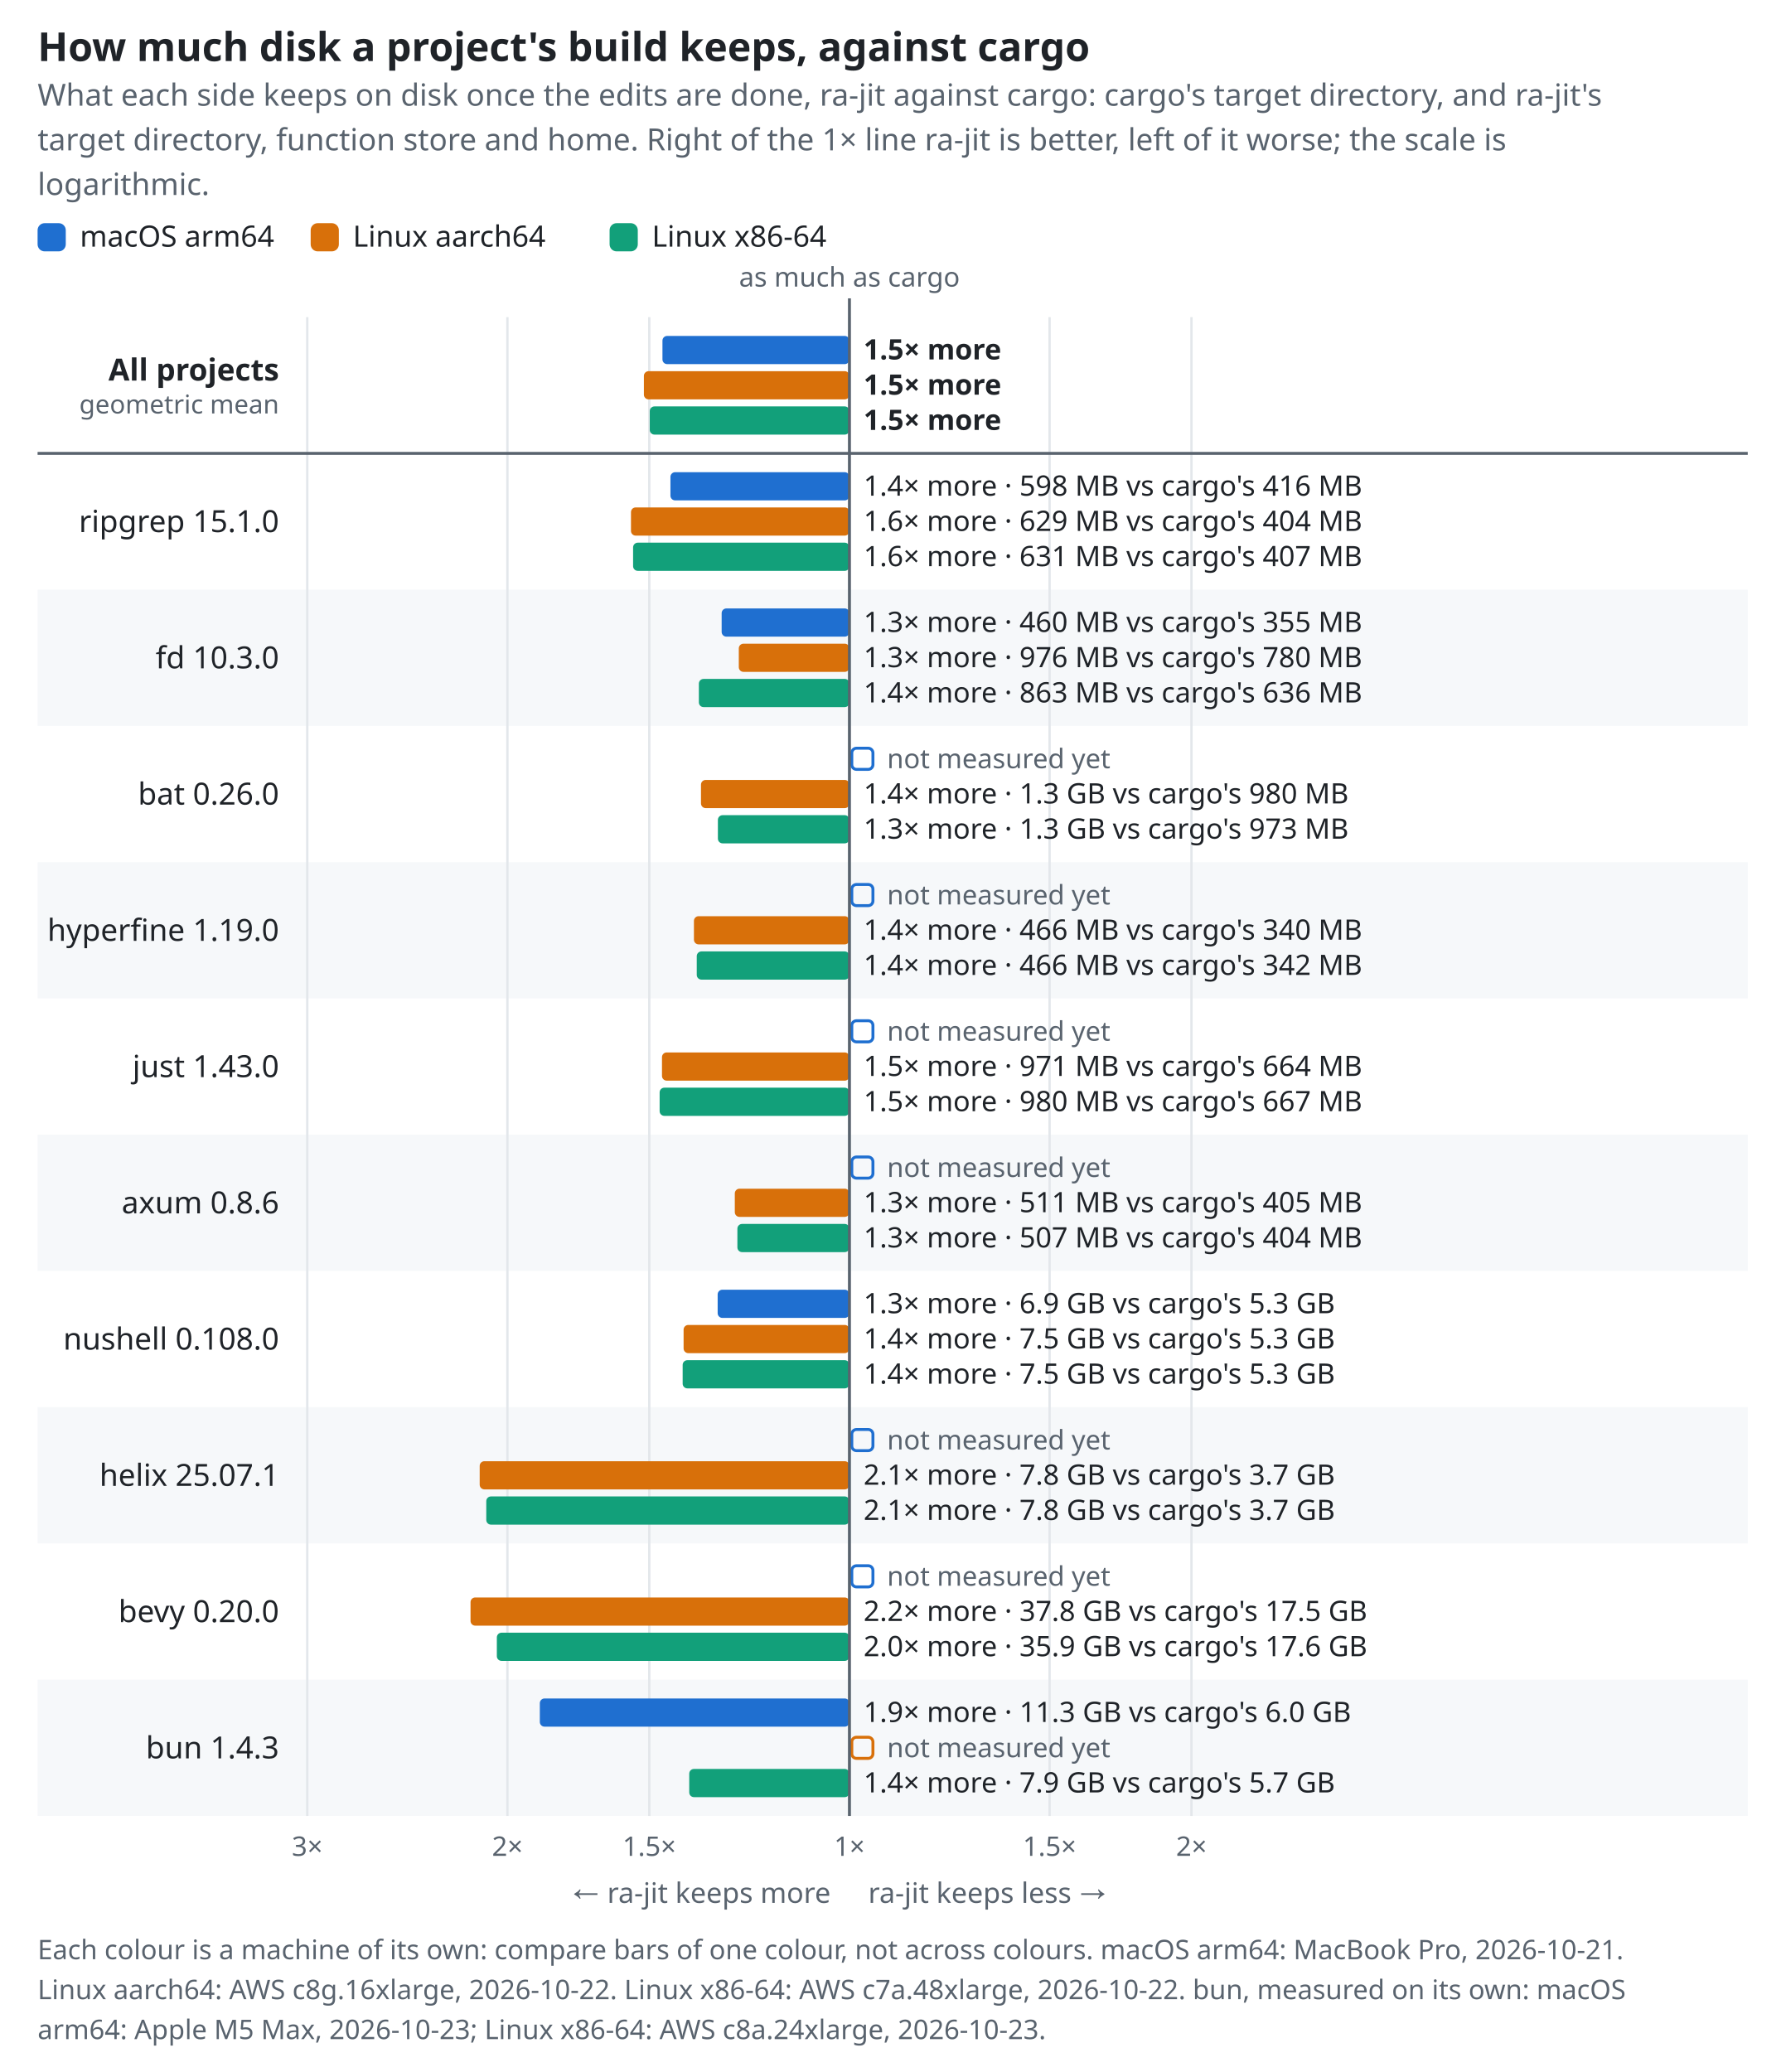
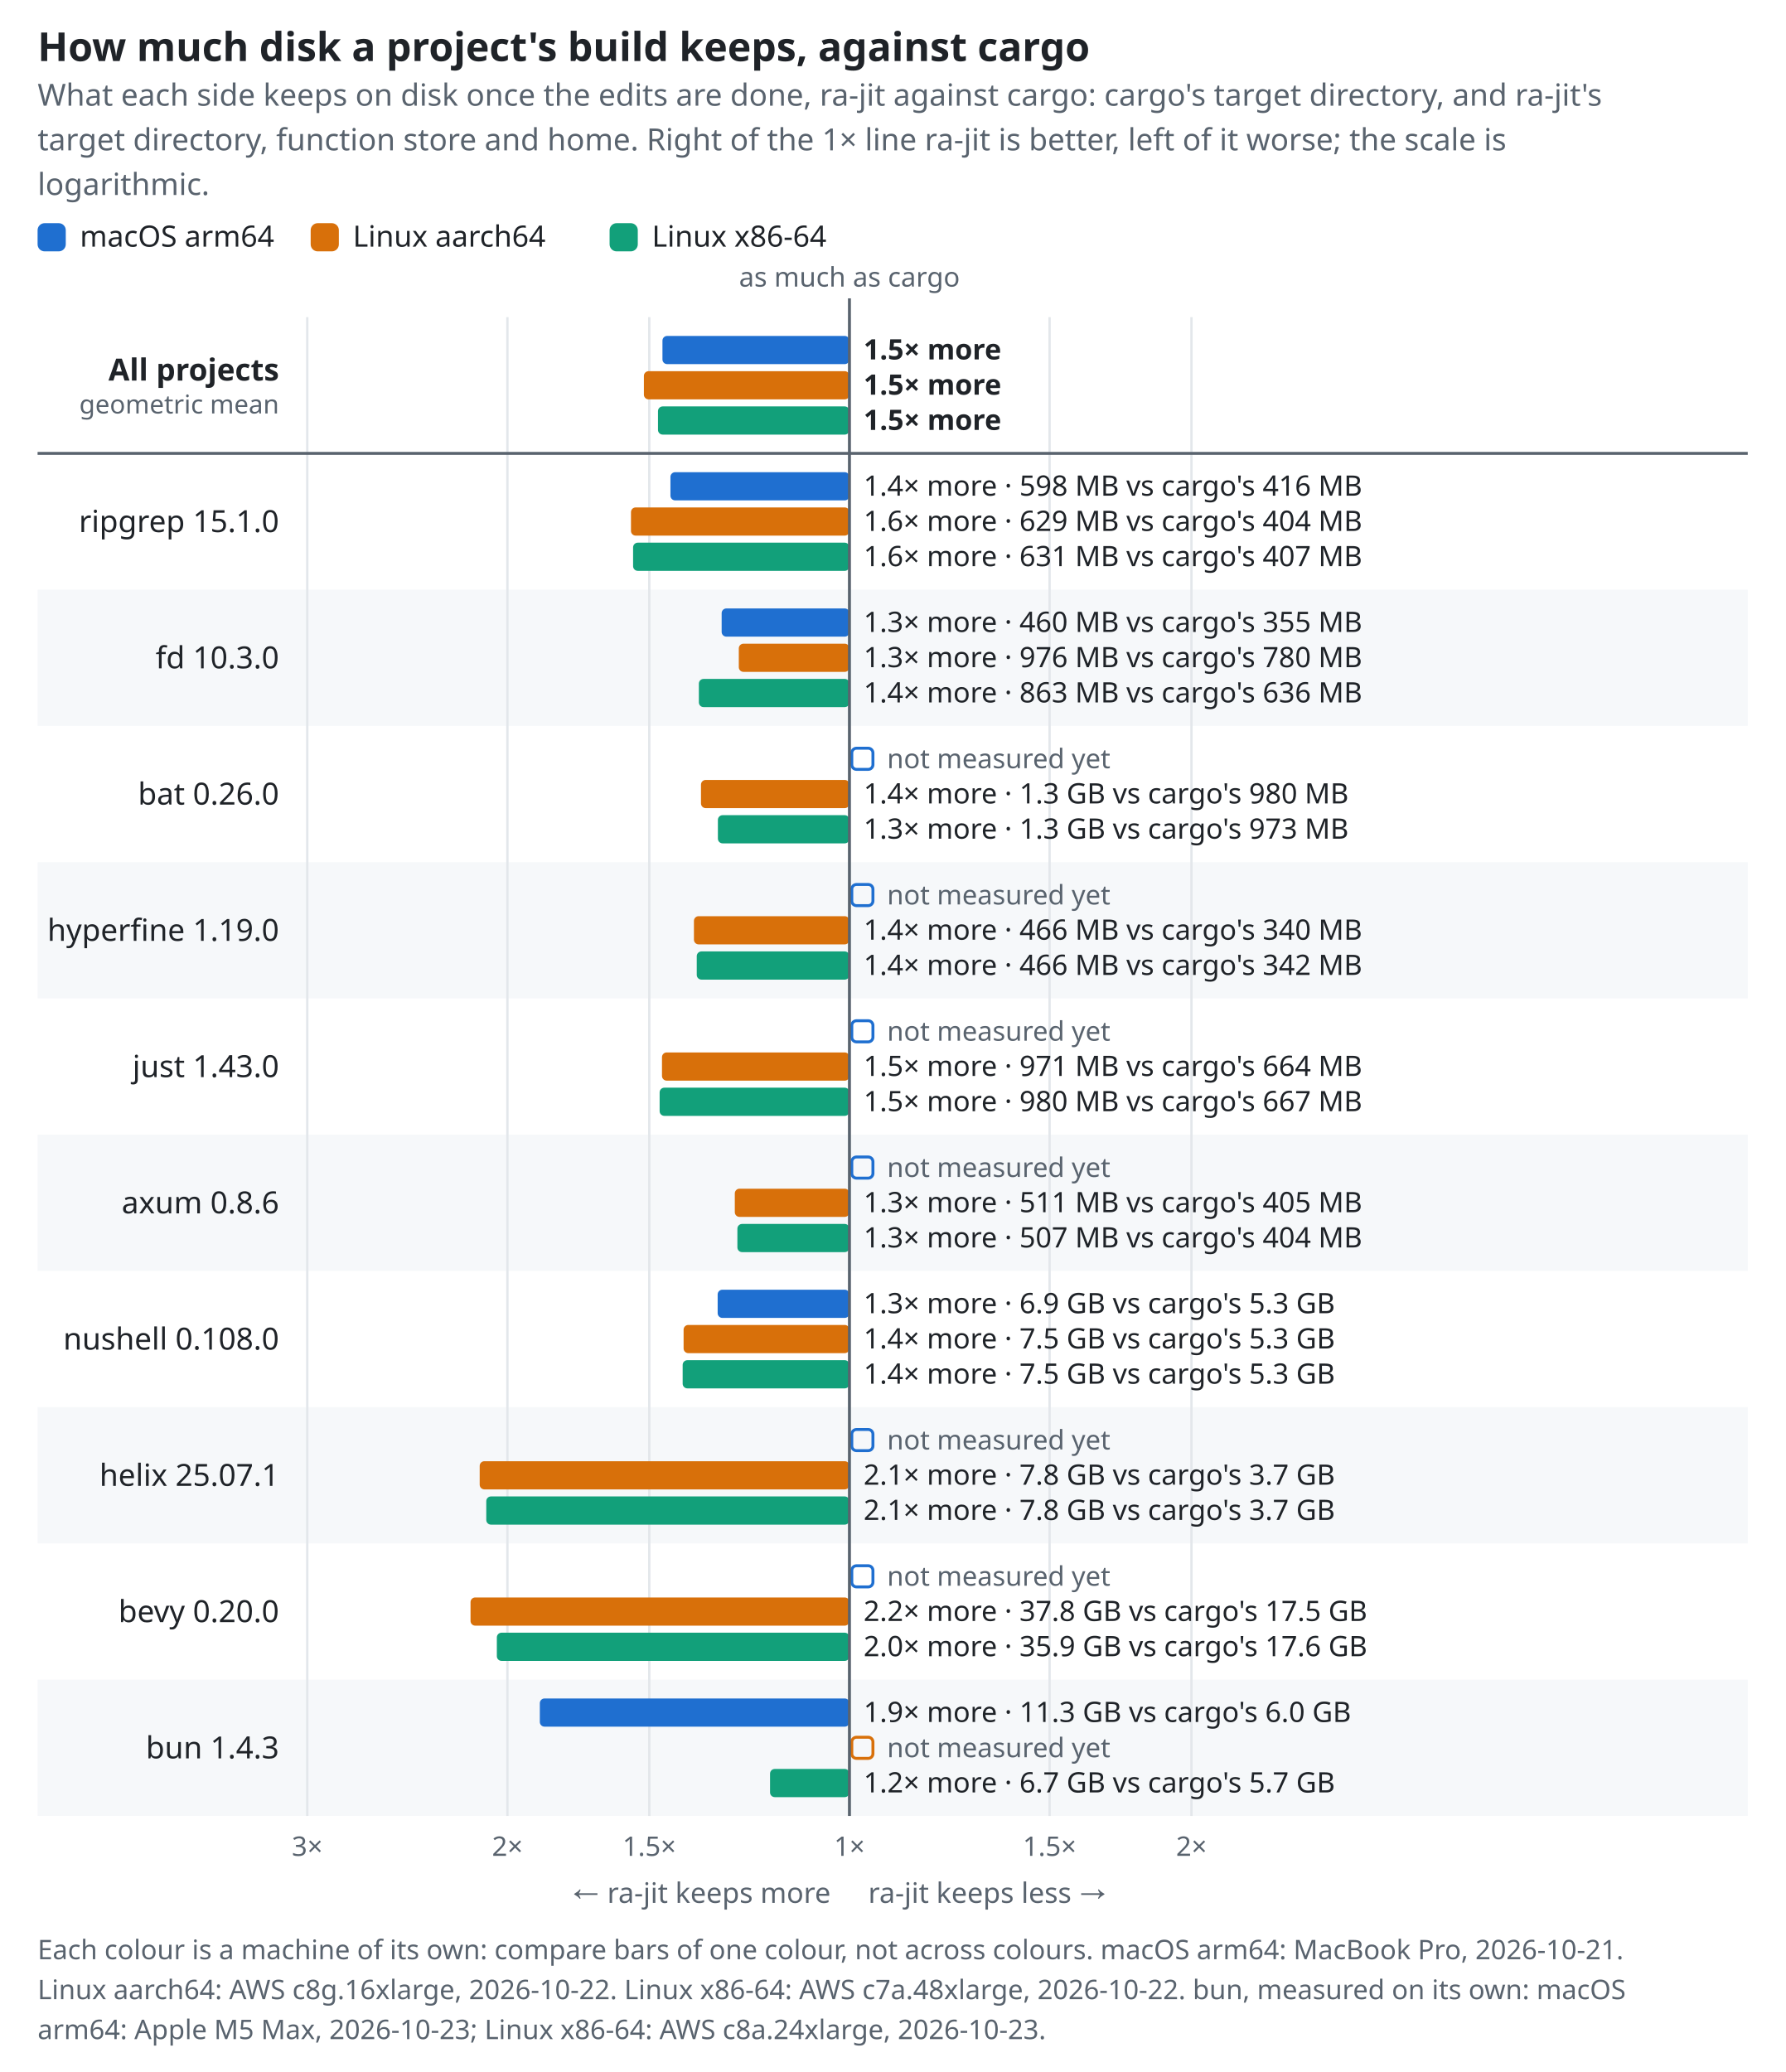
<svg xmlns="http://www.w3.org/2000/svg" width="760" height="882" viewBox="0 0 760 882" role="img" aria-label="How much disk a project's build keeps, against cargo">
  <style>text{font-family:-apple-system, BlinkMacSystemFont, 'Segoe UI', 'Noto Sans', Helvetica, Arial, sans-serif;fill:#1f2328}.d{fill:#59636e}.b{font-weight:600}.v{font-variant-numeric:tabular-nums}.g{stroke:#e3e7eb}.r{stroke:#59636e;stroke-width:1.25}.z{fill:#f6f8fa}.o{fill:none;stroke-width:1.25}.p0{fill:#1f6fd0}.w0{stroke:#1f6fd0}.p1{fill:#d8700a}.w1{stroke:#d8700a}.p2{fill:#12a07a}.w2{stroke:#12a07a}</style>
  <text x="16" y="26" font-size="17" class="b">How much disk a project's build keeps, against cargo</text>
  <text x="16" y="45" font-size="13" class="d">What each side keeps on disk once the edits are done, ra-jit against cargo: cargo's target directory, and ra-jit's</text>
  <text x="16" y="64" font-size="13" class="d">target directory, function store and home. Right of the 1× line ra-jit is better, left of it worse; the scale is</text>
  <text x="16" y="83" font-size="13" class="d">logarithmic.</text>
  <rect x="16" y="95" width="12" height="12" rx="3" class="p0" />
  <text x="34" y="105" font-size="12.5">macOS arm64</text>
  <rect x="132.25" y="95" width="12" height="12" rx="3" class="p1" />
  <text x="150.2" y="105" font-size="12.5">Linux aarch64</text>
  <rect x="259.5" y="95" width="12" height="12" rx="3" class="p2" />
  <text x="277.5" y="105" font-size="12.5">Linux x86-64</text>
  <rect x="16" y="715" width="728" height="58" class="z" />
  <rect x="16" y="599" width="728" height="58" class="z" />
  <rect x="16" y="483" width="728" height="58" class="z" />
  <rect x="16" y="367" width="728" height="58" class="z" />
  <rect x="16" y="251" width="728" height="58" class="z" />
  <line x1="130.8" y1="135" x2="130.8" y2="773" class="g" />
  <line x1="216" y1="135" x2="216" y2="773" class="g" />
  <line x1="276.4" y1="135" x2="276.4" y2="773" class="g" />
  <line x1="361.6" y1="135" x2="361.6" y2="773" class="g" />
  <line x1="446.8" y1="135" x2="446.8" y2="773" class="g" />
  <line x1="507.2" y1="135" x2="507.2" y2="773" class="g" />
  <line x1="16" y1="193" x2="744" y2="193" class="r" />
  <rect x="282" y="143" width="79.6" height="12" rx="2" class="p0" />
  <rect x="274.1" y="158" width="87.5" height="12" rx="2" class="p1" />
-   <rect x="276.6" y="173" width="85" height="12" rx="2" class="p2" />
+   <rect x="280.1" y="173" width="81.5" height="12" rx="2" class="p2" />
  <rect x="285.4" y="201" width="76.2" height="12" rx="2" class="p0" />
  <rect x="268.6" y="216" width="93" height="12" rx="2" class="p1" />
  <rect x="269.5" y="231" width="92.1" height="12" rx="2" class="p2" />
  <rect x="307.2" y="259" width="54.4" height="12" rx="2" class="p0" />
  <rect x="314.5" y="274" width="47.1" height="12" rx="2" class="p1" />
  <rect x="297.5" y="289" width="64.1" height="12" rx="2" class="p2" />
  <rect x="362.6" y="318.5" width="9" height="9" rx="2" class="o w0" />
  <rect x="298.4" y="332" width="63.2" height="12" rx="2" class="p1" />
  <rect x="305.6" y="347" width="56" height="12" rx="2" class="p2" />
  <rect x="362.6" y="376.5" width="9" height="9" rx="2" class="o w0" />
  <rect x="295.4" y="390" width="66.2" height="12" rx="2" class="p1" />
  <rect x="296.6" y="405" width="65" height="12" rx="2" class="p2" />
  <rect x="362.6" y="434.5" width="9" height="9" rx="2" class="o w0" />
  <rect x="281.8" y="448" width="79.8" height="12" rx="2" class="p1" />
  <rect x="280.8" y="463" width="80.8" height="12" rx="2" class="p2" />
  <rect x="362.6" y="492.5" width="9" height="9" rx="2" class="o w0" />
  <rect x="312.8" y="506" width="48.8" height="12" rx="2" class="p1" />
  <rect x="313.9" y="521" width="47.7" height="12" rx="2" class="p2" />
  <rect x="305.5" y="549" width="56.1" height="12" rx="2" class="p0" />
  <rect x="291" y="564" width="70.6" height="12" rx="2" class="p1" />
  <rect x="290.6" y="579" width="71" height="12" rx="2" class="p2" />
  <rect x="362.6" y="608.5" width="9" height="9" rx="2" class="o w0" />
  <rect x="204.2" y="622" width="157.4" height="12" rx="2" class="p1" />
  <rect x="207" y="637" width="154.6" height="12" rx="2" class="p2" />
  <rect x="362.6" y="666.5" width="9" height="9" rx="2" class="o w0" />
  <rect x="200.3" y="680" width="161.3" height="12" rx="2" class="p1" />
  <rect x="211.5" y="695" width="150.1" height="12" rx="2" class="p2" />
  <rect x="229.8" y="723" width="131.8" height="12" rx="2" class="p0" />
  <rect x="362.6" y="739.5" width="9" height="9" rx="2" class="o w1" />
-   <rect x="293.4" y="753" width="68.2" height="12" rx="2" class="p2" />
+   <rect x="327.8" y="753" width="33.8" height="12" rx="2" class="p2" />
  <line x1="361.6" y1="127" x2="361.6" y2="773" class="r" />
  <text x="130.8" y="790" font-size="11.5" text-anchor="middle" class="d v">3×</text>
  <text x="216" y="790" font-size="11.5" text-anchor="middle" class="d v">2×</text>
  <text x="276.4" y="790" font-size="11.5" text-anchor="middle" class="d v">1.5×</text>
  <text x="361.6" y="790" font-size="11.5" text-anchor="middle" class="d v">1×</text>
  <text x="446.8" y="790" font-size="11.5" text-anchor="middle" class="d v">1.5×</text>
  <text x="507.2" y="790" font-size="11.5" text-anchor="middle" class="d v">2×</text>
  <text x="118.8" y="162" font-size="13" text-anchor="end" class="b">All projects</text>
  <text x="118.8" y="176" font-size="11" text-anchor="end" class="d">geometric mean</text>
  <text x="367.6" y="153" font-size="12" class="v b">1.5× more</text>
  <text x="367.6" y="168" font-size="12" class="v b">1.5× more</text>
  <text x="367.6" y="183" font-size="12" class="v b">1.5× more</text>
  <text x="118.8" y="226.5" font-size="13" text-anchor="end">ripgrep 15.1.0</text>
  <text x="367.6" y="211" font-size="12" class="v">1.4× more · 598 MB vs cargo's 416 MB</text>
  <text x="367.6" y="226" font-size="12" class="v">1.6× more · 629 MB vs cargo's 404 MB</text>
  <text x="367.6" y="241" font-size="12" class="v">1.6× more · 631 MB vs cargo's 407 MB</text>
  <text x="118.8" y="284.5" font-size="13" text-anchor="end">fd 10.3.0</text>
  <text x="367.6" y="269" font-size="12" class="v">1.3× more · 460 MB vs cargo's 355 MB</text>
  <text x="367.6" y="284" font-size="12" class="v">1.3× more · 976 MB vs cargo's 780 MB</text>
  <text x="367.6" y="299" font-size="12" class="v">1.4× more · 863 MB vs cargo's 636 MB</text>
  <text x="118.8" y="342.5" font-size="13" text-anchor="end">bat 0.26.0</text>
  <text x="377.6" y="327" font-size="11.5" class="d">not measured yet</text>
  <text x="367.6" y="342" font-size="12" class="v">1.4× more · 1.3 GB vs cargo's 980 MB</text>
  <text x="367.6" y="357" font-size="12" class="v">1.3× more · 1.3 GB vs cargo's 973 MB</text>
  <text x="118.8" y="400.5" font-size="13" text-anchor="end">hyperfine 1.19.0</text>
  <text x="377.6" y="385" font-size="11.5" class="d">not measured yet</text>
  <text x="367.6" y="400" font-size="12" class="v">1.4× more · 466 MB vs cargo's 340 MB</text>
  <text x="367.6" y="415" font-size="12" class="v">1.4× more · 466 MB vs cargo's 342 MB</text>
  <text x="118.8" y="458.5" font-size="13" text-anchor="end">just 1.43.0</text>
  <text x="377.6" y="443" font-size="11.5" class="d">not measured yet</text>
  <text x="367.6" y="458" font-size="12" class="v">1.5× more · 971 MB vs cargo's 664 MB</text>
  <text x="367.6" y="473" font-size="12" class="v">1.5× more · 980 MB vs cargo's 667 MB</text>
  <text x="118.8" y="516.5" font-size="13" text-anchor="end">axum 0.8.6</text>
  <text x="377.6" y="501" font-size="11.5" class="d">not measured yet</text>
  <text x="367.6" y="516" font-size="12" class="v">1.3× more · 511 MB vs cargo's 405 MB</text>
  <text x="367.6" y="531" font-size="12" class="v">1.3× more · 507 MB vs cargo's 404 MB</text>
  <text x="118.8" y="574.5" font-size="13" text-anchor="end">nushell 0.108.0</text>
  <text x="367.6" y="559" font-size="12" class="v">1.3× more · 6.9 GB vs cargo's 5.3 GB</text>
  <text x="367.6" y="574" font-size="12" class="v">1.4× more · 7.5 GB vs cargo's 5.3 GB</text>
  <text x="367.6" y="589" font-size="12" class="v">1.4× more · 7.5 GB vs cargo's 5.3 GB</text>
  <text x="118.8" y="632.5" font-size="13" text-anchor="end">helix 25.07.1</text>
  <text x="377.6" y="617" font-size="11.5" class="d">not measured yet</text>
  <text x="367.6" y="632" font-size="12" class="v">2.1× more · 7.8 GB vs cargo's 3.7 GB</text>
  <text x="367.6" y="647" font-size="12" class="v">2.1× more · 7.8 GB vs cargo's 3.7 GB</text>
  <text x="118.8" y="690.5" font-size="13" text-anchor="end">bevy 0.20.0</text>
  <text x="377.6" y="675" font-size="11.5" class="d">not measured yet</text>
  <text x="367.6" y="690" font-size="12" class="v">2.2× more · 37.8 GB vs cargo's 17.5 GB</text>
  <text x="367.6" y="705" font-size="12" class="v">2.0× more · 35.9 GB vs cargo's 17.6 GB</text>
  <text x="118.8" y="748.5" font-size="13" text-anchor="end">bun 1.4.3</text>
  <text x="367.6" y="733" font-size="12" class="v">1.9× more · 11.3 GB vs cargo's 6.0 GB</text>
  <text x="377.6" y="748" font-size="11.5" class="d">not measured yet</text>
-   <text x="367.6" y="763" font-size="12" class="v">1.4× more · 7.9 GB vs cargo's 5.7 GB</text>
+   <text x="367.6" y="763" font-size="12" class="v">1.2× more · 6.7 GB vs cargo's 5.7 GB</text>
  <text x="361.6" y="122" font-size="11.5" text-anchor="middle" class="d">as much as cargo</text>
  <text x="353.6" y="810" font-size="12" text-anchor="end" class="d">← ra-jit keeps more</text>
  <text x="369.6" y="810" font-size="12" class="d">ra-jit keeps less →</text>
  <text x="16" y="834" font-size="11.5" class="d">Each colour is a machine of its own: compare bars of one colour, not across colours. macOS arm64: MacBook Pro, 2026-10-21.</text>
  <text x="16" y="851" font-size="11.5" class="d">Linux aarch64: AWS c8g.16xlarge, 2026-10-22. Linux x86-64: AWS c7a.48xlarge, 2026-10-22. bun, measured on its own: macOS</text>
  <text x="16" y="868" font-size="11.5" class="d">arm64: Apple M5 Max, 2026-10-23; Linux x86-64: AWS c8a.24xlarge, 2026-10-23.</text>
</svg>
